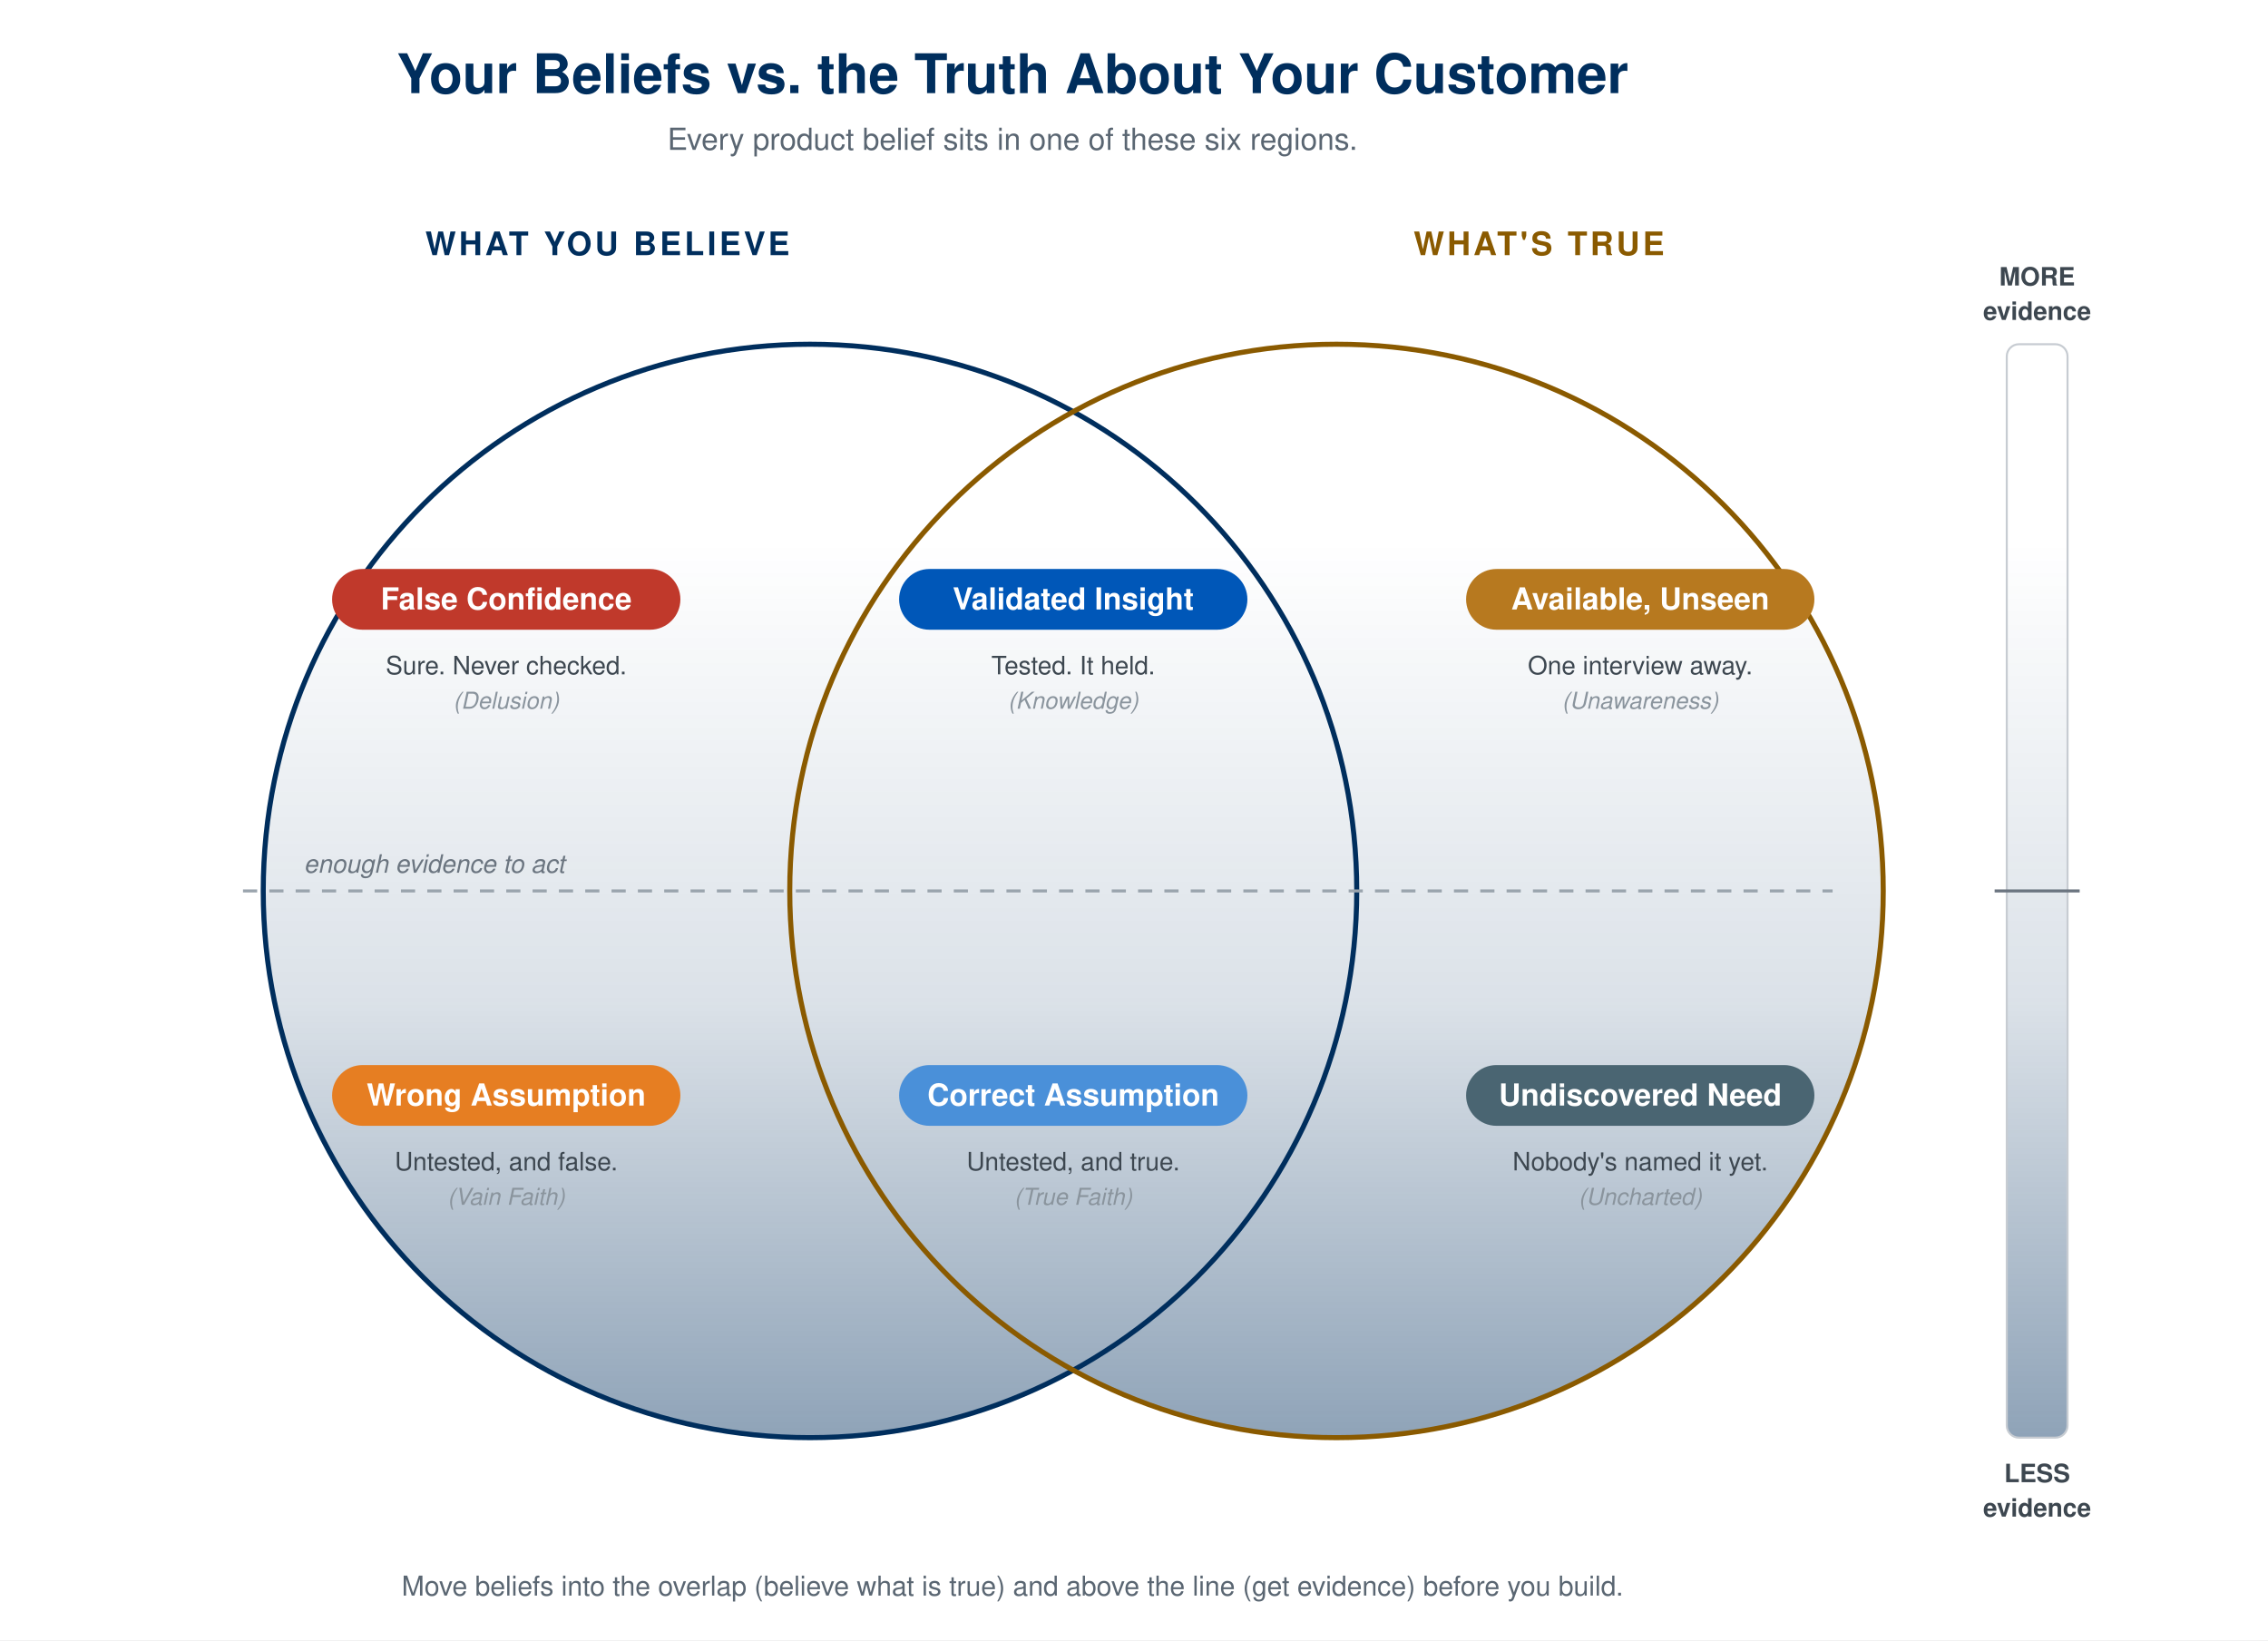
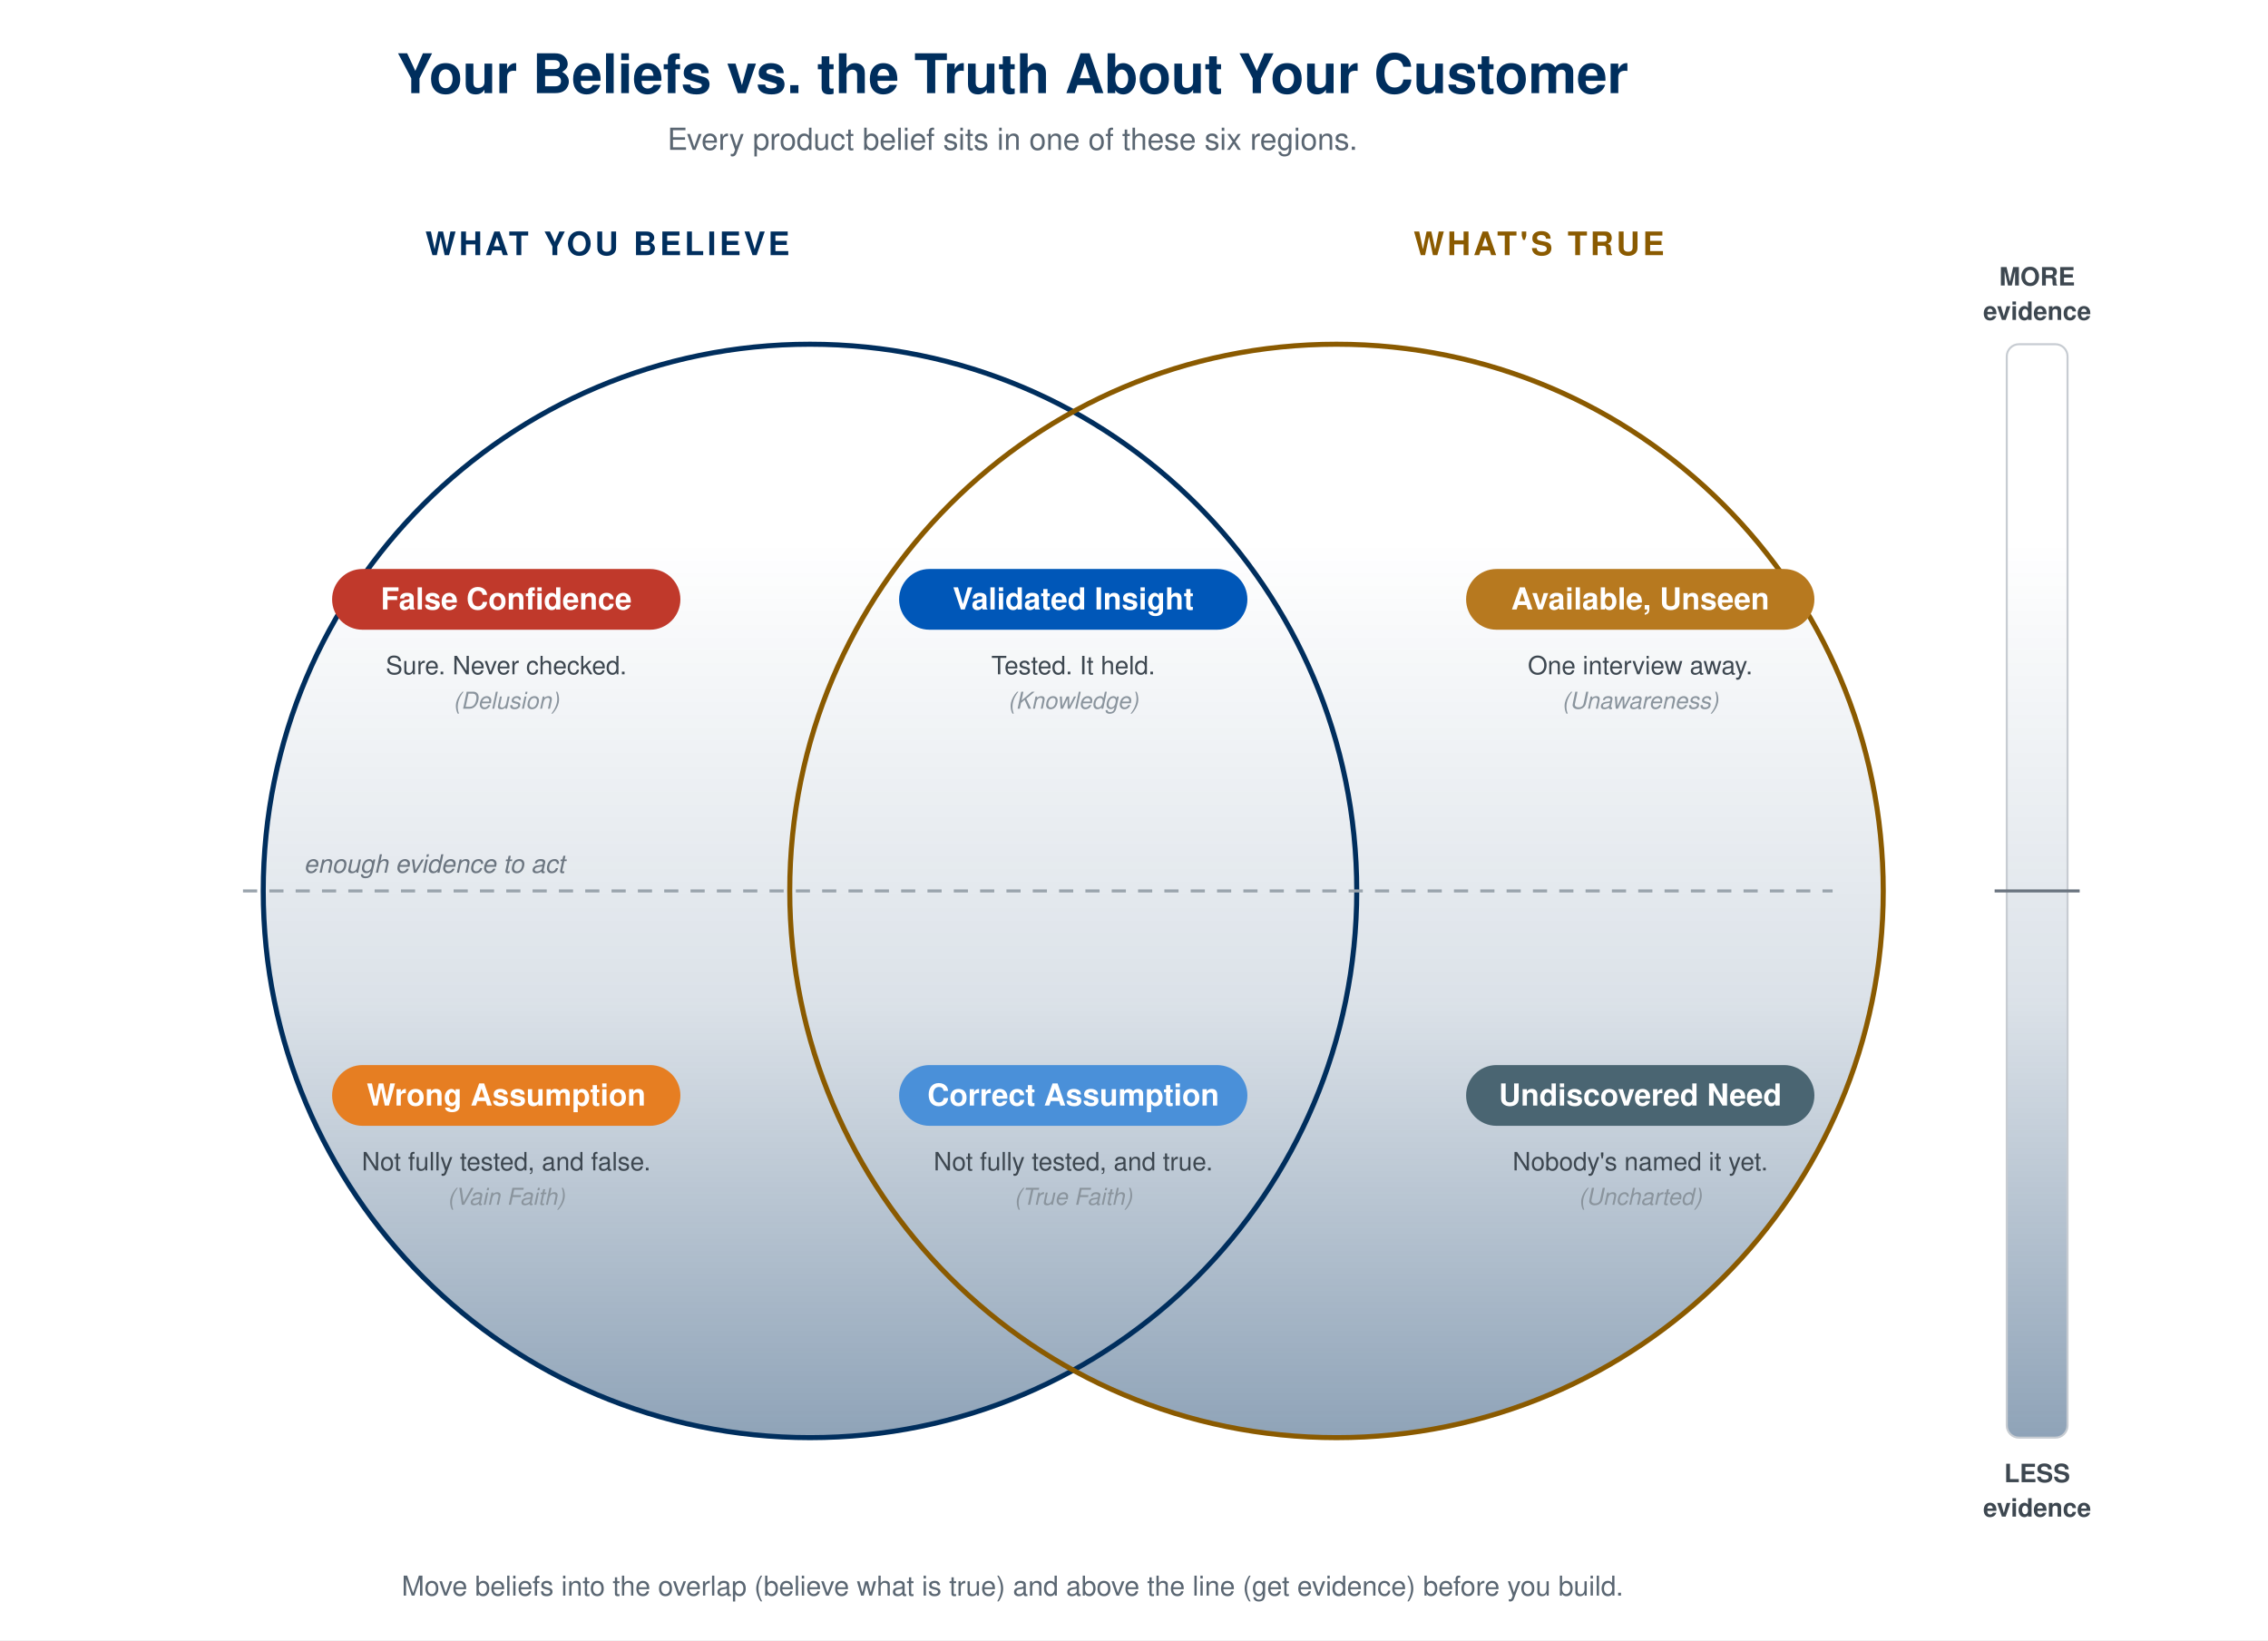
<svg xmlns="http://www.w3.org/2000/svg" viewBox="0 0 1120 810" font-family="Helvetica, Arial, sans-serif">
  <defs>
    <linearGradient id="evWash" x1="0" y1="170" x2="0" y2="710" gradientUnits="userSpaceOnUse">
      <stop offset="0" stop-color="#002E5D" stop-opacity="0" />
      <stop offset="0.18" stop-color="#002E5D" stop-opacity="0" />
      <stop offset="0.6" stop-color="#002E5D" stop-opacity="0.14" />
      <stop offset="1" stop-color="#002E5D" stop-opacity="0.44" />
    </linearGradient>
    <clipPath id="bothCircles">
      <circle cx="400" cy="440" r="270" />
      <circle cx="660" cy="440" r="270" />
    </clipPath>
  </defs>
  <rect x="0" y="0" width="1120" height="810" fill="#ffffff" />
  <text x="500" y="46" text-anchor="middle" font-size="27" font-weight="700" fill="#002E5D">Your Beliefs vs. the Truth About Your Customer</text>
  <text x="500" y="74" text-anchor="middle" font-size="15" fill="#5a6672">Every product belief sits in one of these six regions.</text>
  <text x="300" y="126" text-anchor="middle" font-size="16" font-weight="700" letter-spacing="1.5" fill="#002E5D">WHAT YOU BELIEVE</text>
  <text x="760" y="126" text-anchor="middle" font-size="16" font-weight="700" letter-spacing="1.5" fill="#8A5A00">WHAT'S TRUE</text>
  <rect x="130" y="170" width="800" height="540" fill="url(#evWash)" clip-path="url(#bothCircles)" />
  <circle cx="400" cy="440" r="270" fill="none" stroke="#002E5D" stroke-width="2.5" />
  <circle cx="660" cy="440" r="270" fill="none" stroke="#8A5A00" stroke-width="2.5" />
  <line x1="120" y1="440" x2="905" y2="440" stroke="#9aa4ad" stroke-width="1.5" stroke-dasharray="7 6" />
  <text x="150" y="431" font-size="12.5" font-style="italic" fill="#6b7580">enough evidence to act</text>
  <text x="1006" y="141" text-anchor="middle" font-size="12.5" font-weight="700" fill="#3d4750">MORE</text>
  <text x="1006" y="158" text-anchor="middle" font-size="12.5" font-weight="700" fill="#3d4750">evidence</text>
  <rect x="991" y="170" width="30" height="540" rx="6" fill="#ffffff" />
  <rect x="991" y="170" width="30" height="540" rx="6" fill="url(#evWash)" stroke="#c7ccd2" stroke-width="1" />
  <line x1="985" y1="440" x2="1027" y2="440" stroke="#6b7580" stroke-width="1.5" />
  <text x="1006" y="732" text-anchor="middle" font-size="12.5" font-weight="700" fill="#3d4750">LESS</text>
  <text x="1006" y="749" text-anchor="middle" font-size="12.5" font-weight="700" fill="#3d4750">evidence</text>
  <g>
    <rect x="164" y="281" width="172" height="30" rx="15" fill="#C0392B" />
    <text x="250" y="301" text-anchor="middle" font-size="15" font-weight="700" fill="#ffffff">False Confidence</text>
    <text x="250" y="333" text-anchor="middle" font-size="12.5" fill="#3d4750">Sure. Never checked.</text>
    <text x="250" y="350" text-anchor="middle" font-size="11.5" font-style="italic" fill="#8a949d">(Delusion)</text>
  </g>
  <g>
    <rect x="164" y="526" width="172" height="30" rx="15" fill="#E67E22" />
    <text x="250" y="546" text-anchor="middle" font-size="15" font-weight="700" fill="#ffffff">Wrong Assumption</text>
-     <text x="250" y="578" text-anchor="middle" font-size="12.5" fill="#3d4750">Untested, and false.</text>
+     <text x="250" y="578" text-anchor="middle" font-size="12.5" fill="#3d4750">Not fully tested, and false.</text>
    <text x="250" y="595" text-anchor="middle" font-size="11.5" font-style="italic" fill="#8a949d">(Vain Faith)</text>
  </g>
  <g>
    <rect x="444" y="281" width="172" height="30" rx="15" fill="#0057B8" />
    <text x="530" y="301" text-anchor="middle" font-size="15" font-weight="700" fill="#ffffff">Validated Insight</text>
    <text x="530" y="333" text-anchor="middle" font-size="12.5" fill="#3d4750">Tested. It held.</text>
    <text x="530" y="350" text-anchor="middle" font-size="11.5" font-style="italic" fill="#8a949d">(Knowledge)</text>
  </g>
  <g>
    <rect x="444" y="526" width="172" height="30" rx="15" fill="#4A90D9" />
    <text x="530" y="546" text-anchor="middle" font-size="15" font-weight="700" fill="#ffffff">Correct Assumption</text>
-     <text x="530" y="578" text-anchor="middle" font-size="12.5" fill="#3d4750">Untested, and true.</text>
+     <text x="530" y="578" text-anchor="middle" font-size="12.5" fill="#3d4750">Not fully tested, and true.</text>
    <text x="530" y="595" text-anchor="middle" font-size="11.5" font-style="italic" fill="#8a949d">(True Faith)</text>
  </g>
  <g>
    <rect x="724" y="281" width="172" height="30" rx="15" fill="#B7791F" />
    <text x="810" y="301" text-anchor="middle" font-size="15" font-weight="700" fill="#ffffff">Available, Unseen</text>
    <text x="810" y="333" text-anchor="middle" font-size="12.5" fill="#3d4750">One interview away.</text>
    <text x="810" y="350" text-anchor="middle" font-size="11.5" font-style="italic" fill="#8a949d">(Unawareness)</text>
  </g>
  <g>
    <rect x="724" y="526" width="172" height="30" rx="15" fill="#4A6572" />
    <text x="810" y="546" text-anchor="middle" font-size="15" font-weight="700" fill="#ffffff">Undiscovered Need</text>
    <text x="810" y="578" text-anchor="middle" font-size="12.5" fill="#3d4750">Nobody's named it yet.</text>
    <text x="810" y="595" text-anchor="middle" font-size="11.5" font-style="italic" fill="#8a949d">(Uncharted)</text>
  </g>
  <text x="500" y="788" text-anchor="middle" font-size="13.5" fill="#5a6672">Move beliefs into the overlap (believe what is true) and above the line (get evidence) before you build.</text>
</svg>
